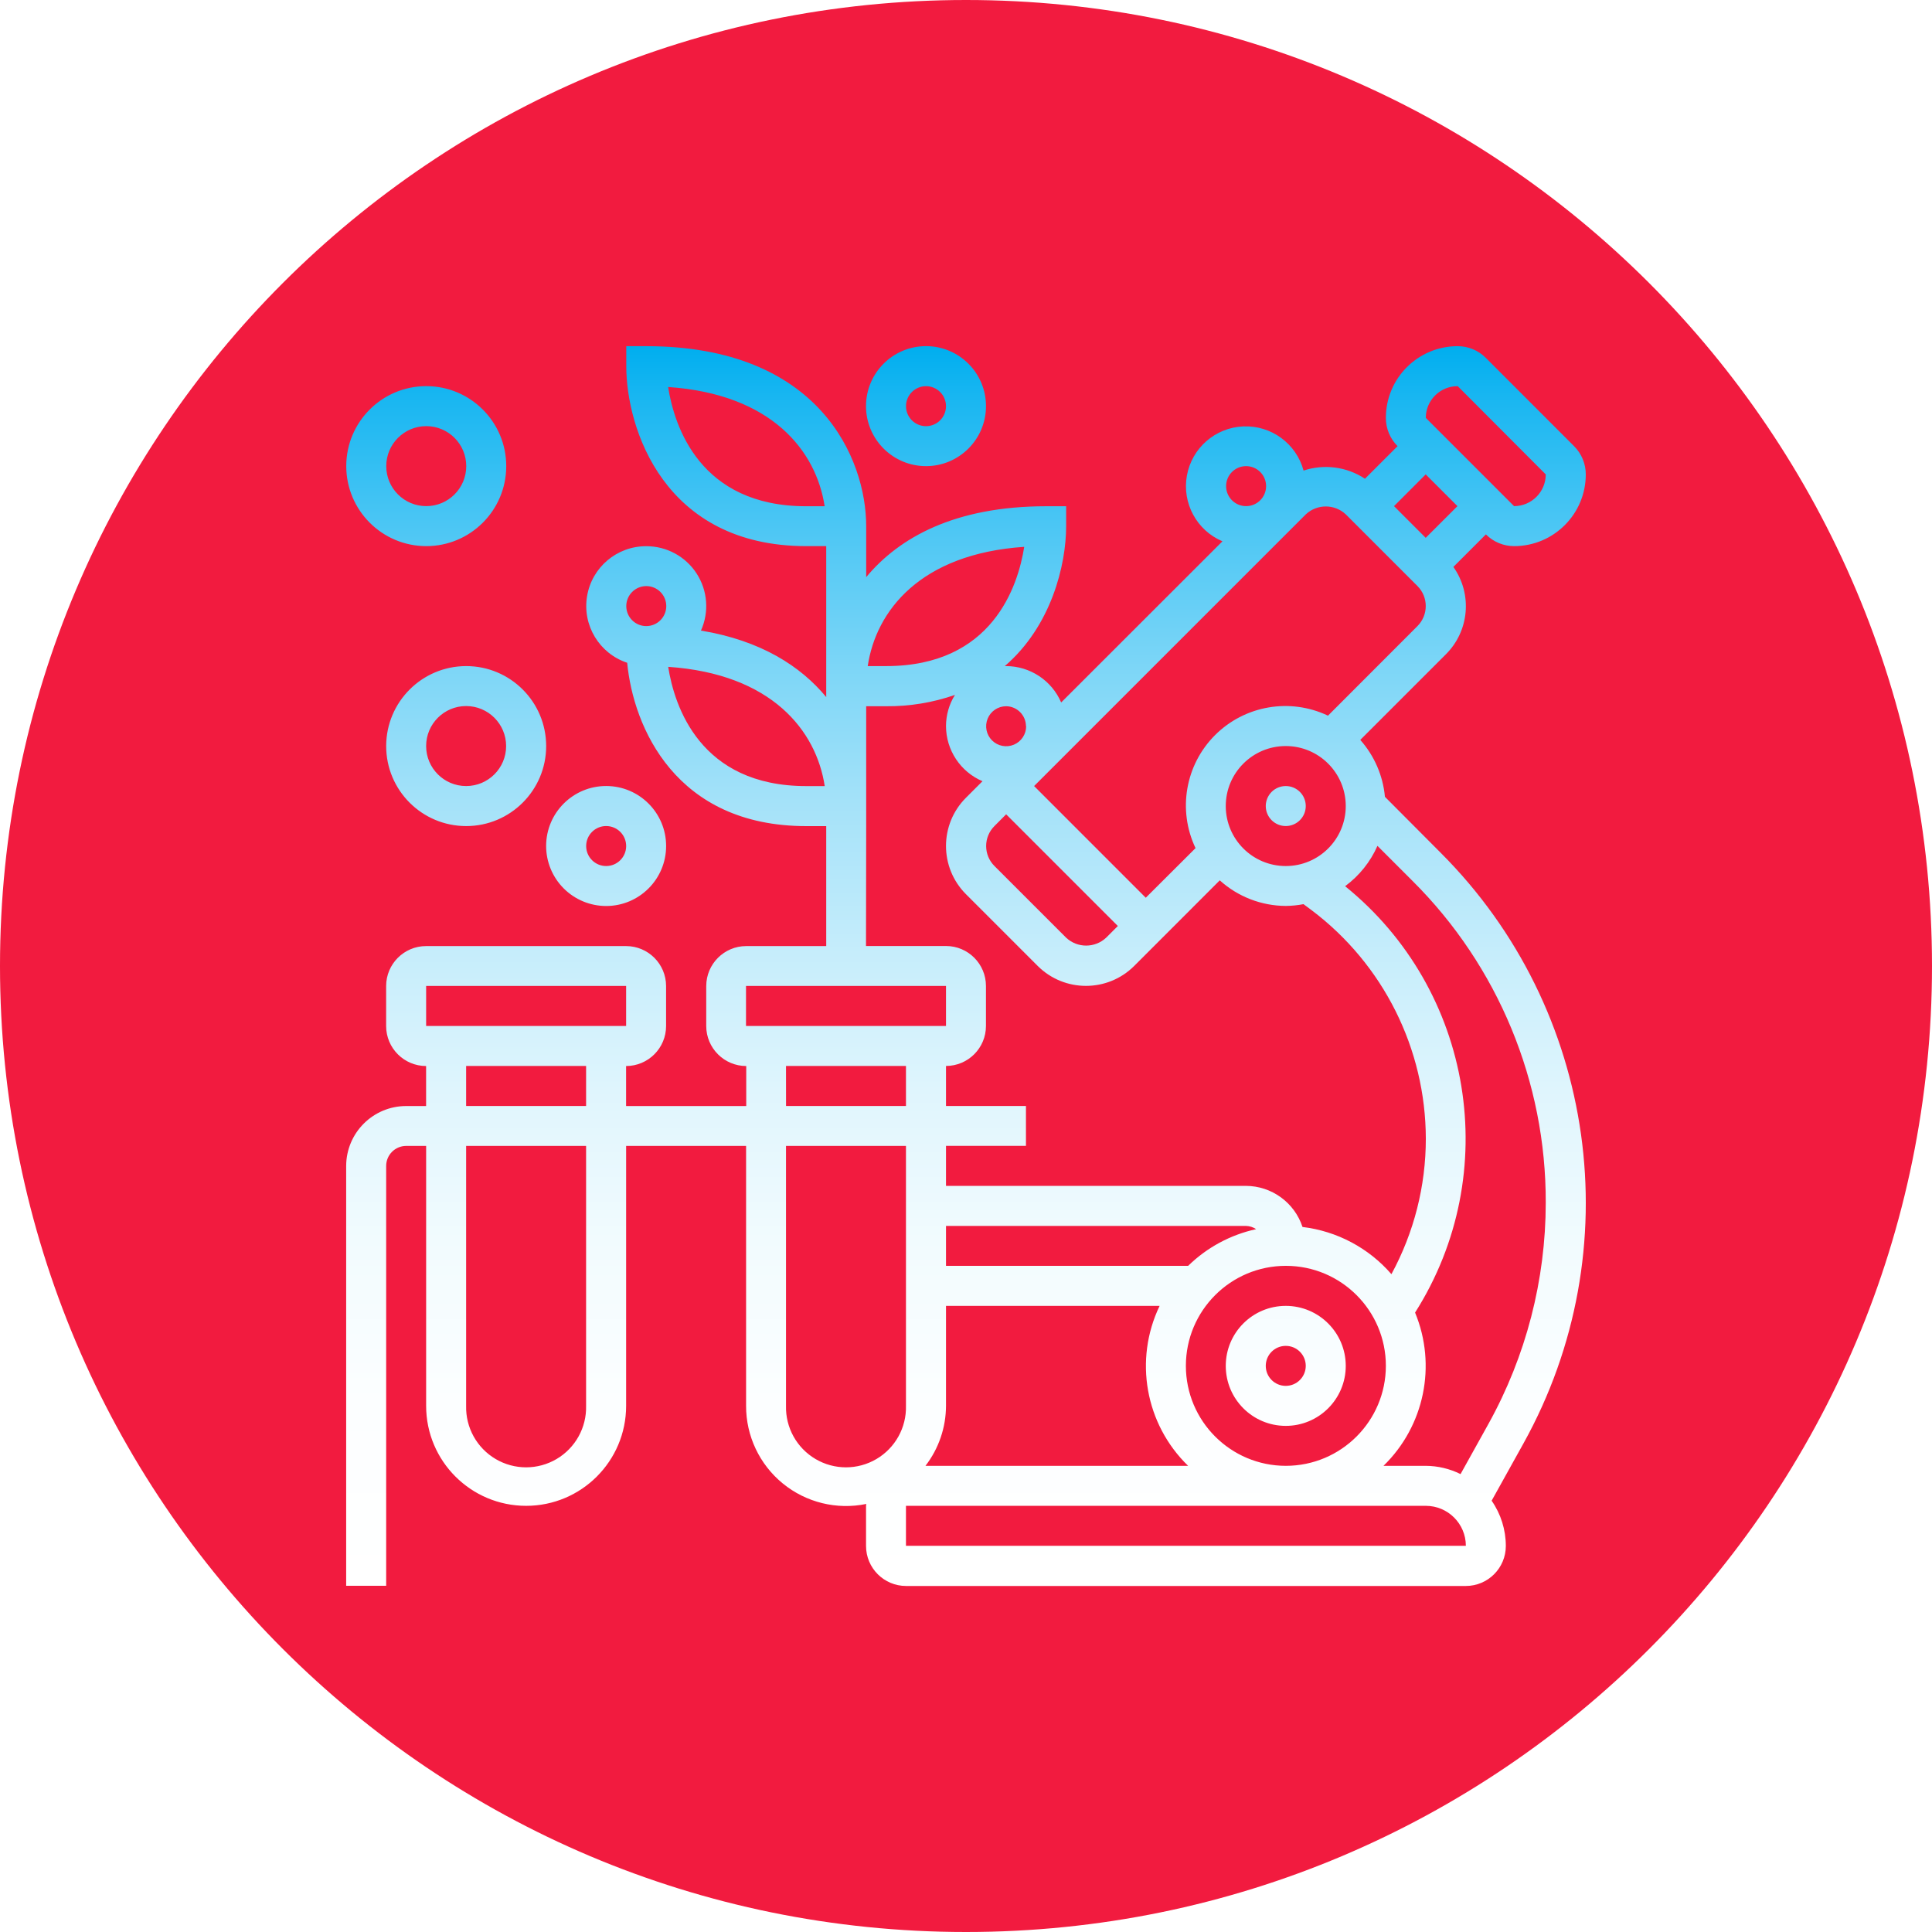
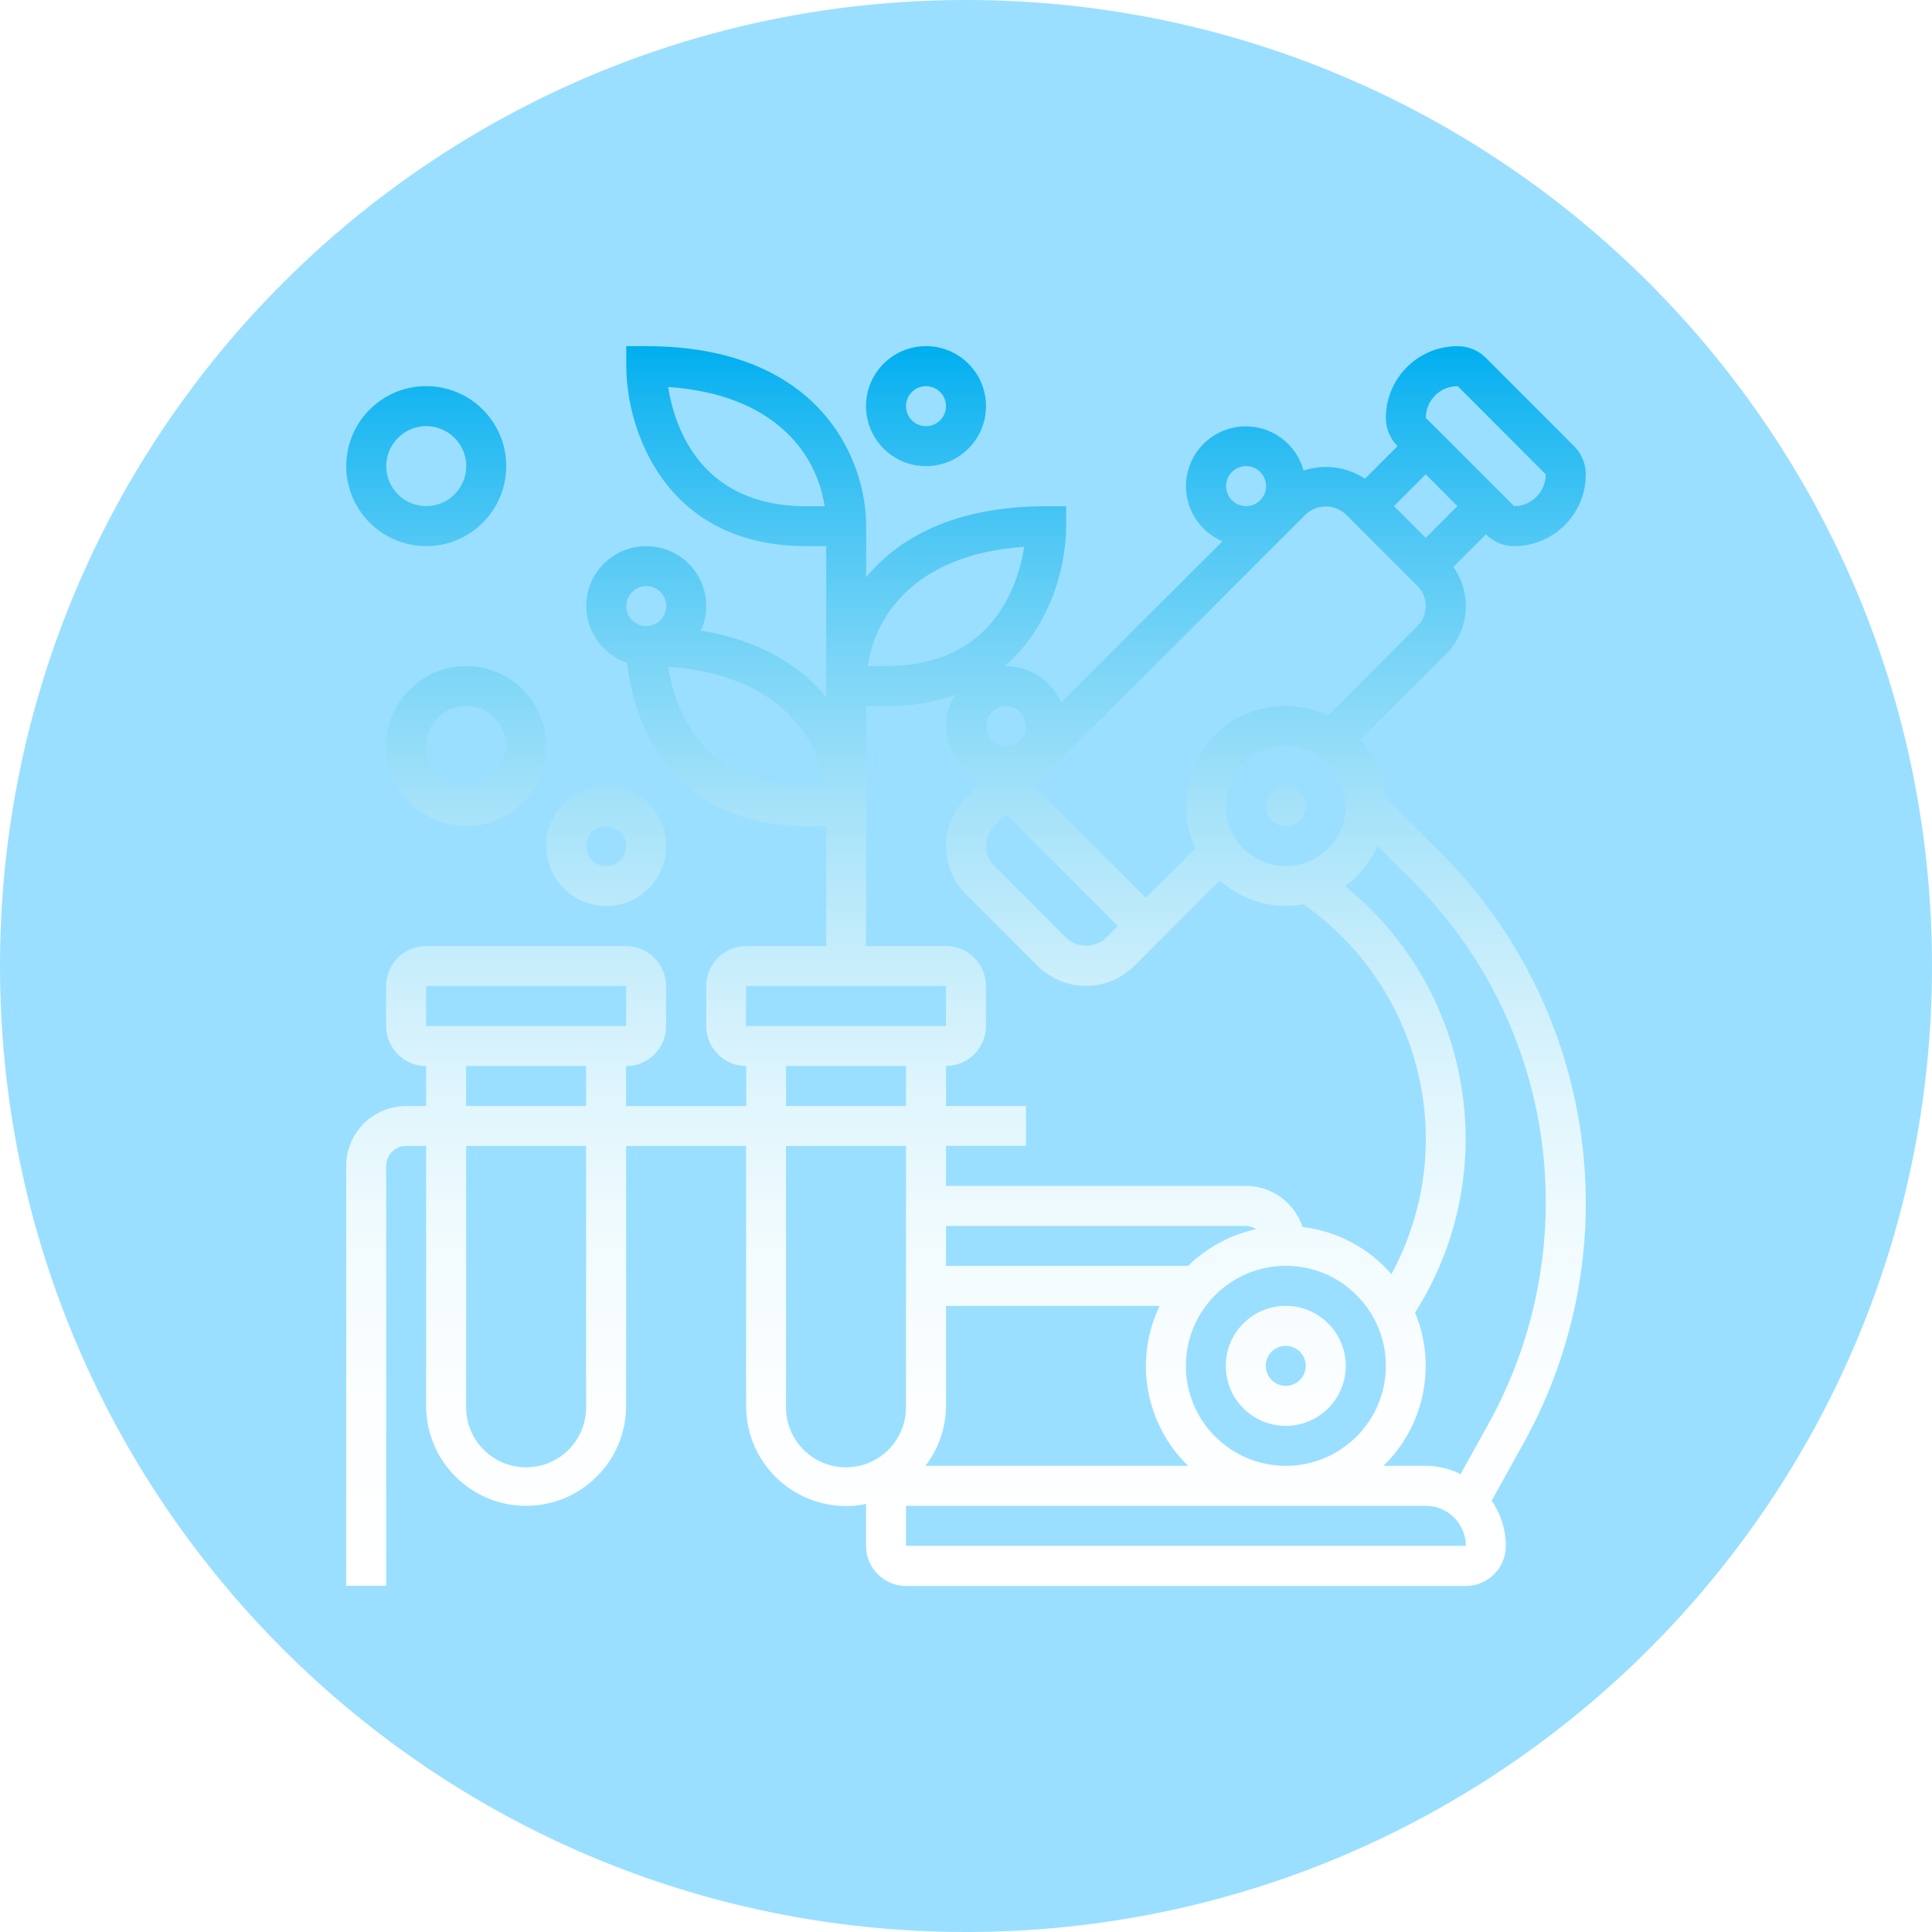
<svg xmlns="http://www.w3.org/2000/svg" id="Capa_1" data-name="Capa 1" viewBox="0 0 512 512">
  <defs>
-     <style>.cls-1{fill:#F21B3F;}.cls-2{fill:url(#linear-gradient);}</style>
+     <style>.cls-1{fill:#9ADFFF;}.cls-2{fill:url(#linear-gradient);}</style>
    <linearGradient id="linear-gradient" x1="38.29" y1="441.61" x2="38.29" y2="482.68" gradientTransform="matrix(8, 0, 0, -8, -50, 3956)" gradientUnits="userSpaceOnUse">
      <stop offset="0" stop-color="#fff" />
      <stop offset="0.15" stop-color="#fcfeff" />
      <stop offset="0.28" stop-color="#f1fbfe" />
      <stop offset="0.4" stop-color="#dff5fd" />
      <stop offset="0.51" stop-color="#c6edfb" />
      <stop offset="0.63" stop-color="#a5e2f9" />
      <stop offset="0.74" stop-color="#7dd6f7" />
      <stop offset="0.85" stop-color="#4ec7f4" />
      <stop offset="0.96" stop-color="#18b6f1" />
      <stop offset="1" stop-color="#00aeef" />
    </linearGradient>
  </defs>
  <circle class="cls-1" cx="256" cy="256" r="256" />
  <path class="cls-2" d="M401.61,147.57a19,19,0,0,0,19-19,10.56,10.56,0,0,0-3.1-7.49L394.12,97.68a10.52,10.52,0,0,0-7.49-3.1,19,19,0,0,0-19,19,10.52,10.52,0,0,0,3.1,7.49l-8.64,8.64a18.75,18.75,0,0,0-16.27-2.16,15.86,15.86,0,1,0-21.5,18.74L281.58,189A15.93,15.93,0,0,0,267,179.36l-.36,0c12.31-10.58,16.26-26.75,16.26-37.12V137h-5.3c-24.22,0-39,8.33-47.69,18.79V142.27c0-17.72-12.27-47.69-58.28-47.69h-5.3v5.3c0,16.49,10,47.69,47.69,47.69h5.3v40c-6.77-8.18-17.32-15-33.2-17.62a15.85,15.85,0,0,0-14.49-22.36,15.85,15.85,0,0,0-5.06,30.89c1.63,17.07,12.85,43.29,47.45,43.29h5.3v31.79h-21.2a10.61,10.61,0,0,0-10.6,10.59v10.6a10.61,10.61,0,0,0,10.6,10.6v10.6H166.28v-10.6a10.61,10.61,0,0,0,10.6-10.6v-10.6a10.61,10.61,0,0,0-10.6-10.59h-53a10.6,10.6,0,0,0-10.59,10.59v10.6a10.6,10.6,0,0,0,10.59,10.6v10.6H108a15.91,15.91,0,0,0-15.9,15.89V423.09h10.6V311.82a5.31,5.31,0,0,1,5.3-5.3h5.29V375.4a26.5,26.5,0,1,0,53,0V306.52h31.79V375.4a26.48,26.48,0,0,0,31.85,26c0,.19-.06.36-.06.55v10.59a10.61,10.61,0,0,0,10.6,10.6H388.82a10.61,10.61,0,0,0,10.6-10.6,21.07,21.07,0,0,0-3.76-12l8.44-15.19a131.2,131.2,0,0,0-21.92-156.49L367.38,214a26.34,26.34,0,0,0-6.53-15.08l22.67-22.67a18,18,0,0,0,2-23.17l8.62-8.62a10.53,10.53,0,0,0,7.49,3.11ZM214,137c-28.18,0-34.95-21.25-36.58-31.6,27.45,1.86,39.25,16.92,41.48,31.6ZM113.29,264.13h53v10.6h-53Zm10.6,21.2h31.79v10.6H123.89Zm31.79,90.07a15.9,15.9,0,1,1-31.79,0V306.52h31.79Zm231-270.22L410,128.56a8.41,8.41,0,0,1-8.4,8.41l-23.39-23.39A8.41,8.41,0,0,1,386.63,105.18Zm-56.09,21.19a5.3,5.3,0,1,1-5.3,5.3A5.3,5.3,0,0,1,330.54,126.37Zm-66.69,95.38,3.1-3.11,29.6,29.6-3.1,3.1a7.76,7.76,0,0,1-10.6,0l-19-19a7.47,7.47,0,0,1,0-10.59Zm8.4-26.5A5.3,5.3,0,1,1,267,190,5.31,5.31,0,0,1,272.25,195.25Zm-.51-47.49c-1.63,10.36-8.41,31.6-36.58,31.6h-4.89C232.5,164.67,244.29,149.62,271.74,147.76Zm-100.16,10.4a5.3,5.3,0,1,1-5.3,5.3A5.31,5.31,0,0,1,171.58,158.16Zm42.39,53c-28.18,0-34.95-21.25-36.58-31.6,27.45,1.86,39.25,16.92,41.48,31.6Zm15.89,10.6V190h5.3A54,54,0,0,0,253.43,187a15.67,15.67,0,0,0-2.37,8.24,15.93,15.93,0,0,0,9.67,14.63l-4.37,4.37a18.08,18.08,0,0,0,0,25.58l19,19a18.11,18.11,0,0,0,25.58,0l22.67-22.68a26.26,26.26,0,0,0,17.52,6.78,26.59,26.59,0,0,0,4.67-.47l2.16,1.61a76,76,0,0,1,30.26,60.53,75.23,75.23,0,0,1-9.12,35.92A37,37,0,0,0,345.54,328a15.85,15.85,0,0,0-15-10.89H251.06v-10.6h21.19V295.93H251.06v-10.6a10.6,10.6,0,0,0,10.59-10.6v-10.6a10.6,10.6,0,0,0-10.59-10.59h-21.2ZM357,216.45a15.9,15.9,0,1,1-15.9-15.9A15.91,15.91,0,0,1,357,216.45ZM341.13,391.3a26.5,26.5,0,1,1,26.5-26.49A26.52,26.52,0,0,1,341.13,391.3Zm-25.91-53H251.06V327.72h79.48a5.09,5.09,0,0,1,2.71.86A37.1,37.1,0,0,0,315.22,338.31ZM251.06,375.4V348.91h56.61a36.86,36.86,0,0,0,7.55,42.39h-69.6A26.19,26.19,0,0,0,251.06,375.4Zm-53-111.27h53v10.6h-53Zm10.6,21.2h31.79v10.6H208.67Zm0,90.07V306.52h31.79V375.4a15.9,15.9,0,1,1-31.79,0Zm31.79,37.09V401.9H378.22a10.62,10.62,0,0,1,10.61,10.59ZM410,321.59a121,121,0,0,1-15.17,58.57l-7.41,13.33a21,21,0,0,0-9.21-2.19H367a36.94,36.94,0,0,0,8.37-40.61,86.05,86.05,0,0,0-18.54-113A26.63,26.63,0,0,0,365.4,227l9.29,9.29A119.82,119.82,0,0,1,410,321.59ZM376,168.76,352.29,192.5a26.34,26.34,0,0,0-35.1,35.1L304,240.75l-29.59-29.6,72-72a7.76,7.76,0,0,1,10.6,0l19,19a7.51,7.51,0,0,1,0,10.6Zm2.19-23.39-8.4-8.4,8.4-8.41,8.41,8.41Zm-37.09,65.78a5.3,5.3,0,1,1-5.3,5.3A5.3,5.3,0,0,1,341.13,211.15Zm0,137.76a15.9,15.9,0,1,0,15.9,15.9A15.91,15.91,0,0,0,341.13,348.91Zm0,21.2a5.3,5.3,0,1,1,5.3-5.3A5.31,5.31,0,0,1,341.13,370.11ZM245.76,126.37a15.9,15.9,0,1,0-15.9-15.89A15.91,15.91,0,0,0,245.76,126.37Zm0-21.19a5.3,5.3,0,1,1-5.3,5.3A5.31,5.31,0,0,1,245.76,105.18ZM161,242.94A15.9,15.9,0,1,0,145.09,227,15.91,15.91,0,0,0,161,242.94Zm0-21.19a5.3,5.3,0,1,1-5.3,5.29A5.3,5.3,0,0,1,161,221.75Zm-47.69-74.18a21.2,21.2,0,1,0-21.19-21.2A21.22,21.22,0,0,0,113.29,147.57Zm0-31.8a10.6,10.6,0,1,1-10.59,10.6A10.61,10.61,0,0,1,113.29,115.77ZM102.7,200.55a21.2,21.2,0,1,0,21.19-21.19A21.22,21.22,0,0,0,102.7,200.55Zm31.79,0a10.6,10.6,0,1,1-10.6-10.6A10.61,10.61,0,0,1,134.49,200.55Z" transform="translate(-0.36 -2.84)" />
</svg>
